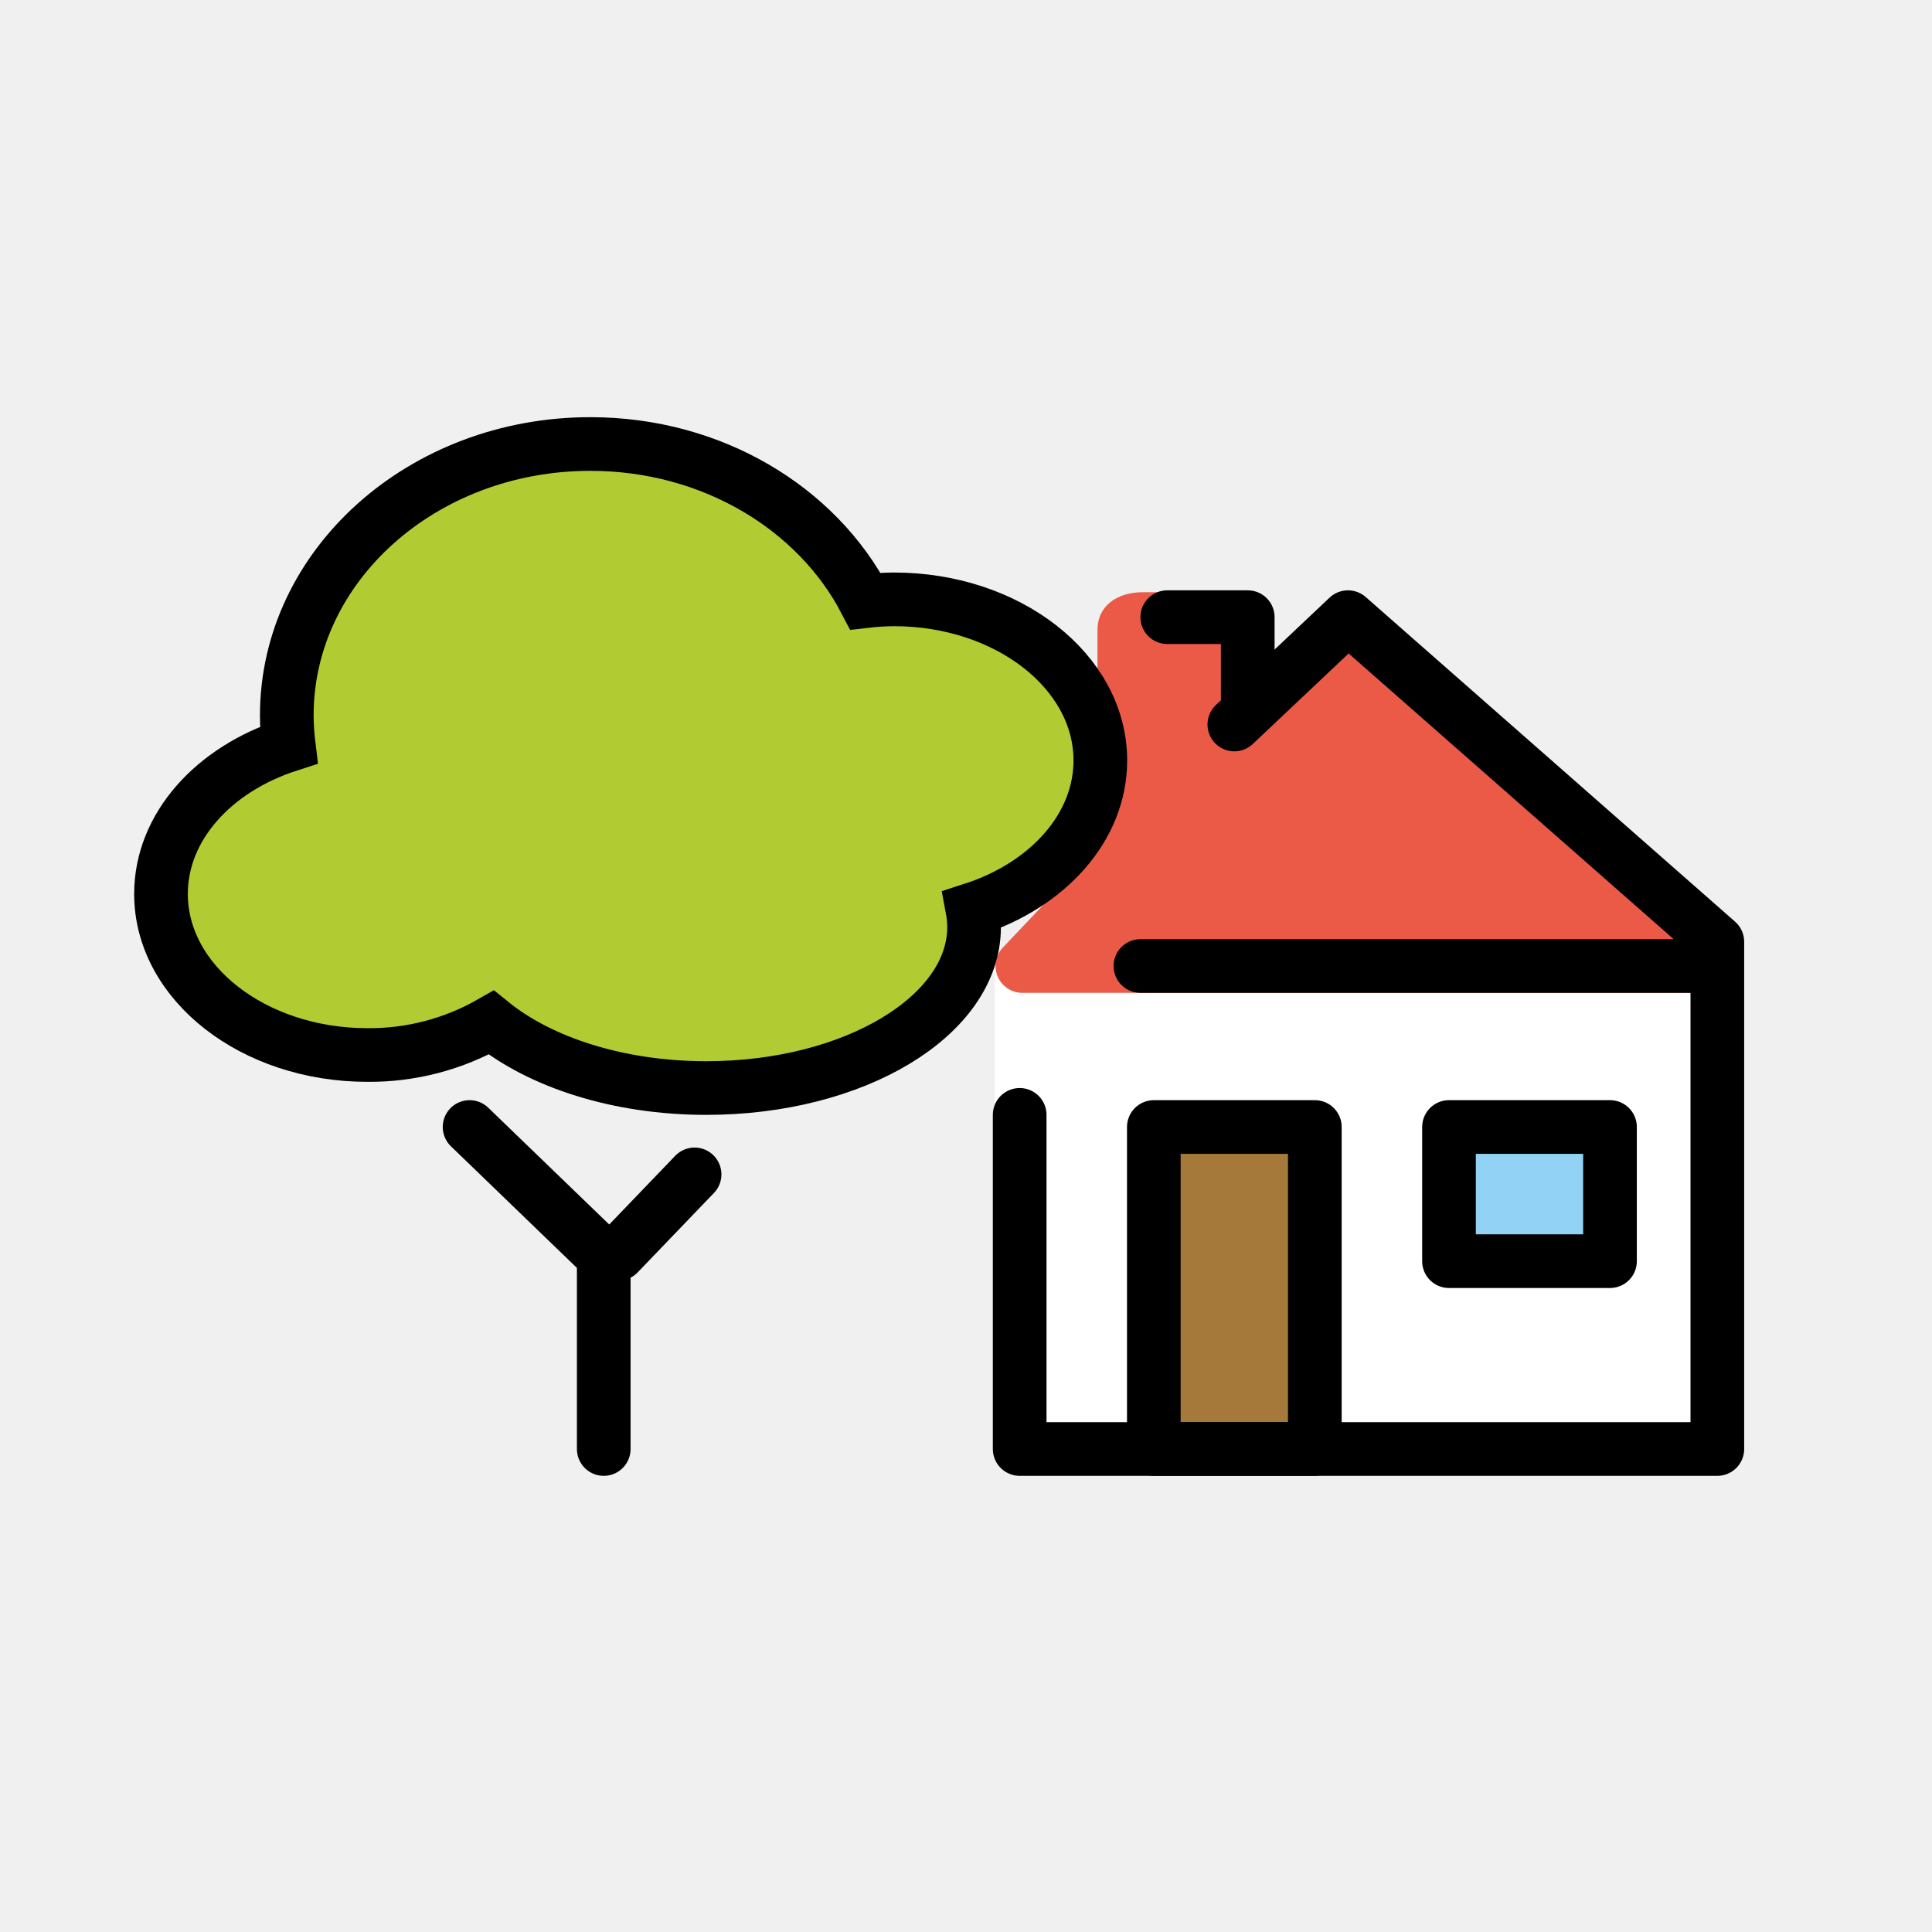
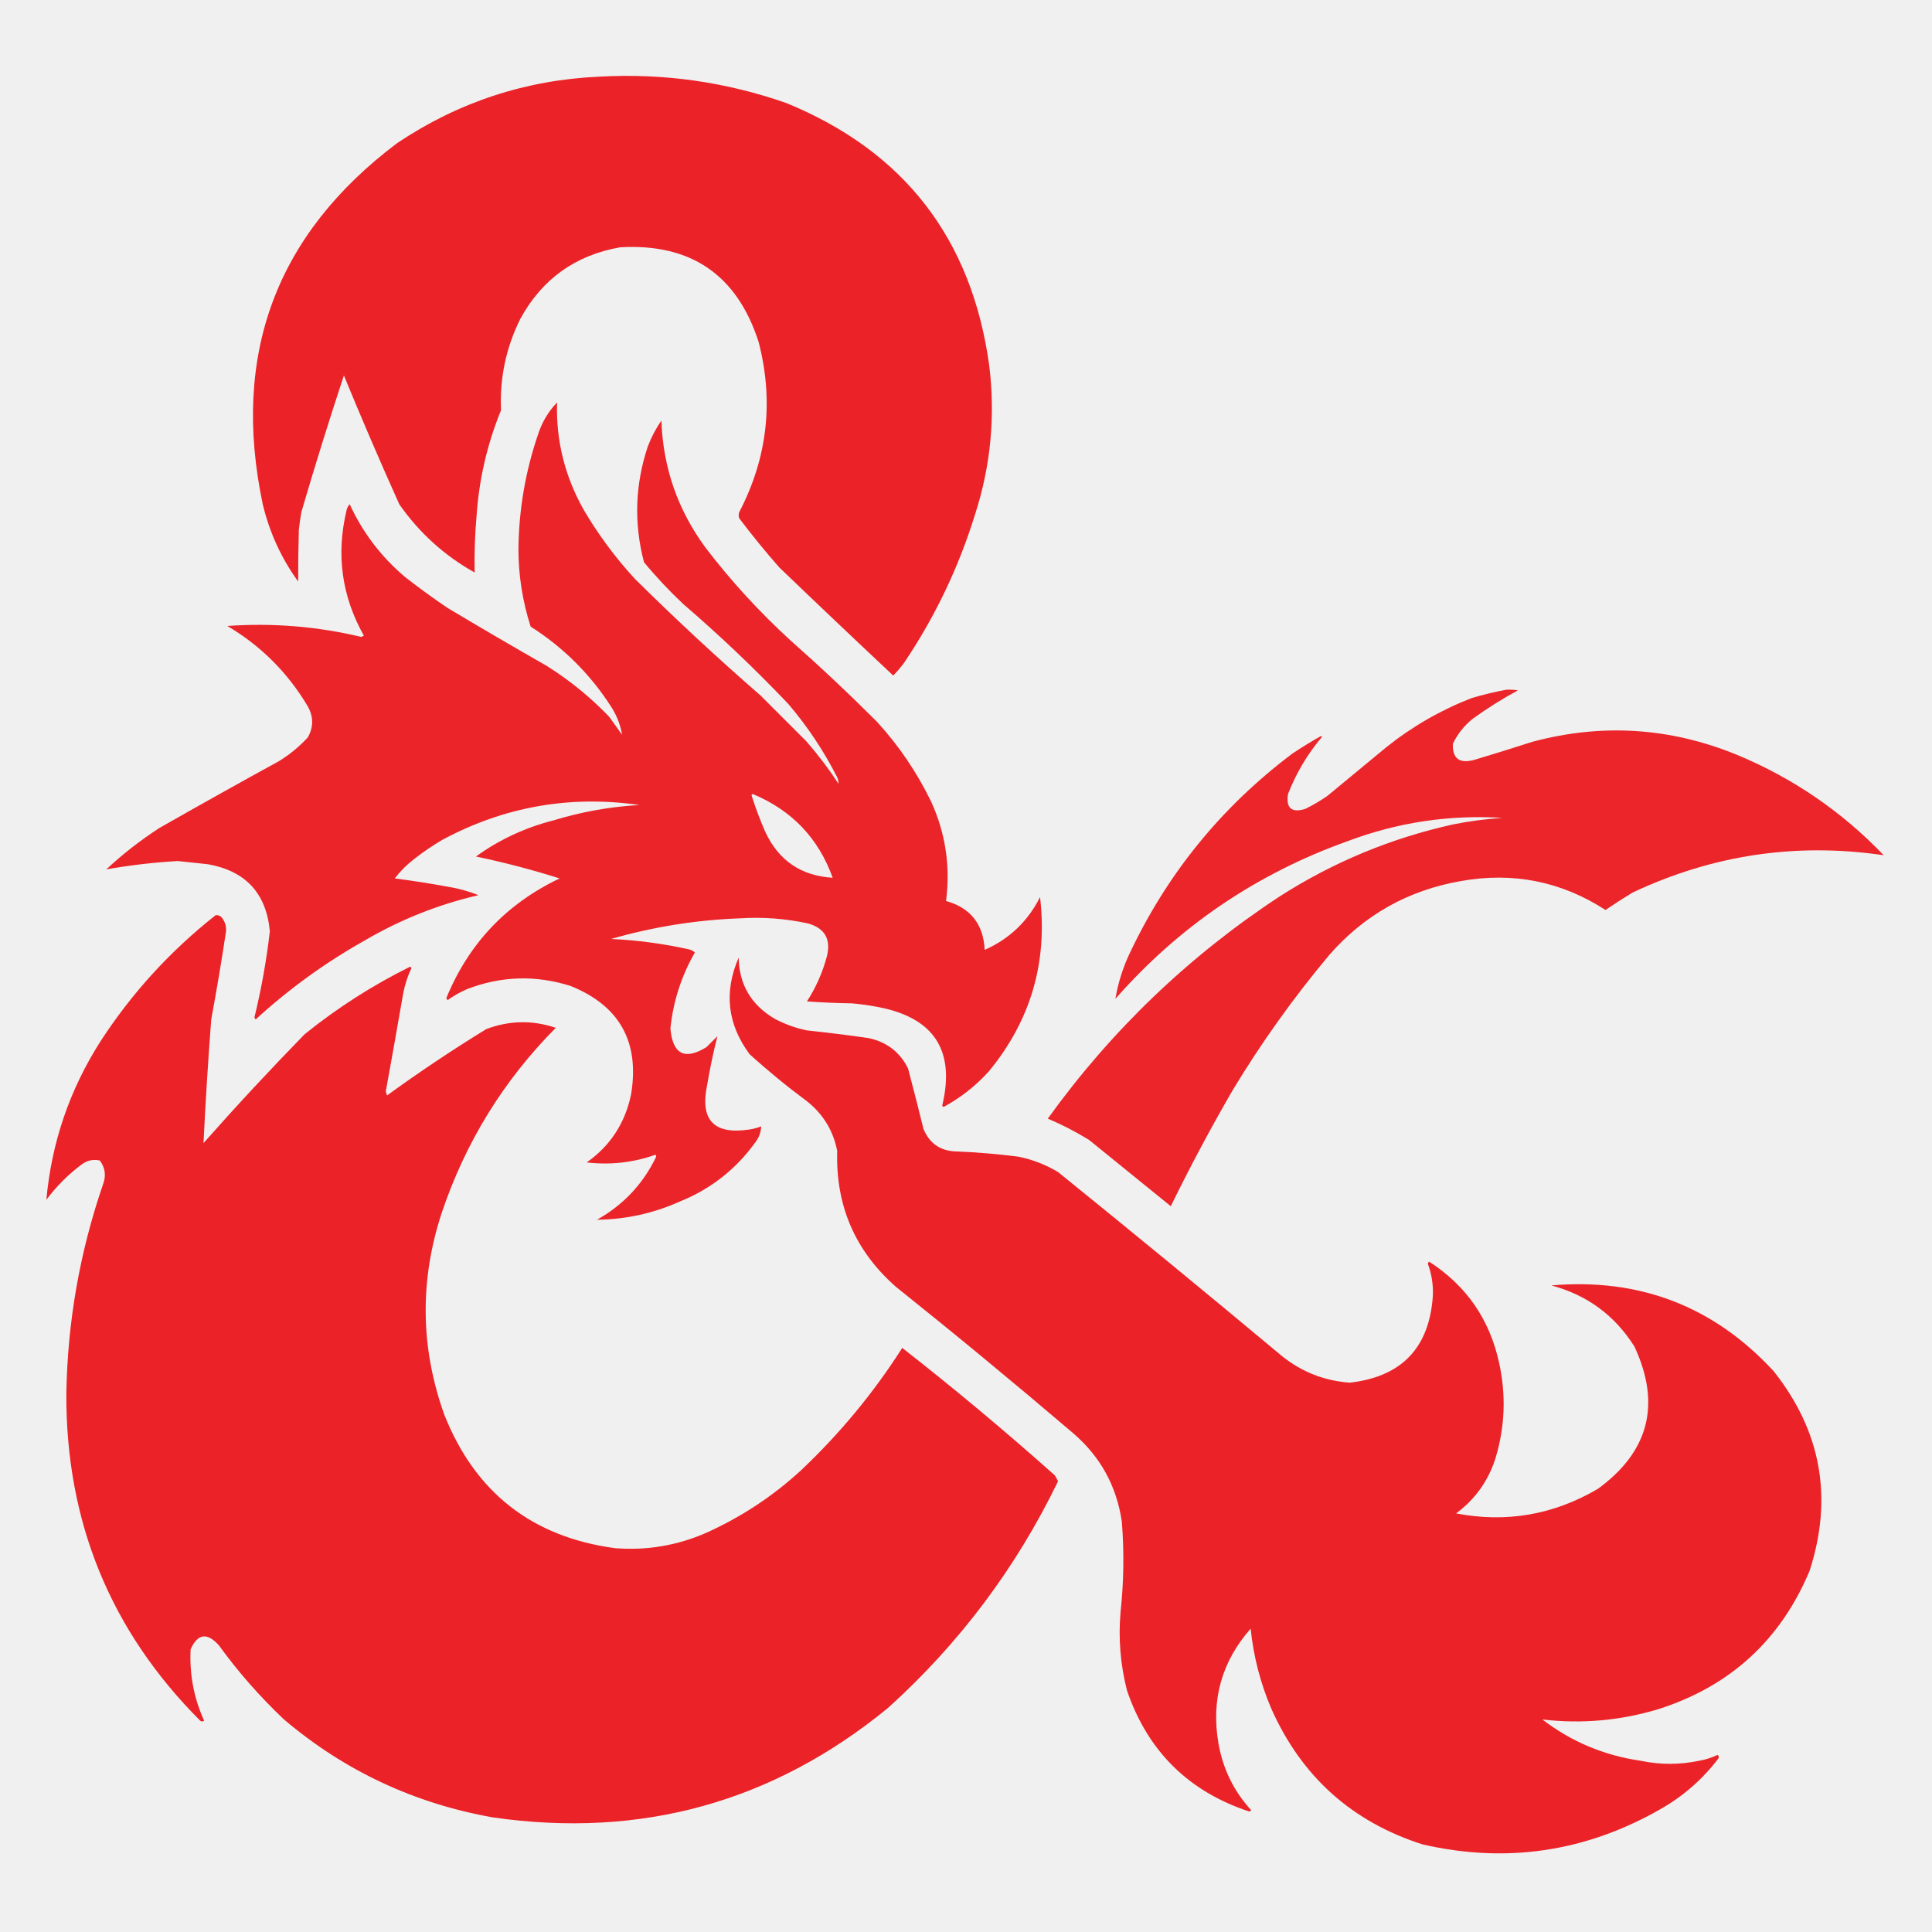
- <svg xmlns="http://www.w3.org/2000/svg" id="emoji" viewBox="0 0 72 72" version="1.1">
-   <g id="color">
-     <rect x="37.075" y="36.053" width="26.884" height="18.114" fill="#FFFFFF" />
-     <polygon fill="#EA5A47" stroke="#EA5A47" stroke-linecap="round" stroke-linejoin="round" stroke-miterlimit="10" stroke-width="2" points="50.235,23.2 38.1,36 63.5,36" />
-     <path fill="#EA5A47" d="M47.3,26l-6.4,6.059v-8.573c0-0.931,0.755-1.416,1.686-1.416h3.028 c0.931,0,1.686,0.485,1.686,1.416C47.3,23.486,47.3,26,47.3,26z" />
-     <rect x="43" y="42" width="6" height="12" fill="#A57939" />
-     <rect x="54" y="42" width="6" height="5" fill="#92D3F5" />
-     <path fill="#B1CC33" d="M41.006,28.339c0-3.312-3.445-6.003-7.694-6.003c-0.355,0.003-0.71,0.025-1.062,0.066 c-1.8-3.455-5.707-5.855-10.25-5.855c-6.248,0-11.312,4.529-11.312,10.114c0.001,0.369,0.025,0.738,0.07,1.104 C7.966,28.666,6,30.81,6,33.314c0,3.312,3.445,6.003,7.694,6.003c1.615,0.014,3.206-0.402,4.614-1.207 c1.818,1.477,4.726,2.438,8.015,2.438c5.511,0,9.978-2.688,9.978-6.003c-0.001-0.219-0.021-0.438-0.061-0.653 C39.036,32.99,41.006,30.845,41.006,28.339z" />
+ <svg xmlns="http://www.w3.org/2000/svg" version="1.1" width="1500px" height="1500px" style="shape-rendering:geometricPrecision; text-rendering:geometricPrecision; image-rendering:optimizeQuality; fill-rule:evenodd; clip-rule:evenodd">
+   <g>
+     <path style="opacity:0.99" fill="#eb2126" d="M 465.5,59.5 C 515.226,56.757 563.559,63.59 610.5,80C 701.901,117.436 754.401,185.27 768,283.5C 772.902,322.958 769.235,361.625 757,399.5C 744.264,440.634 725.931,478.967 702,514.5C 699.394,518.059 696.56,521.393 693.5,524.5C 663.901,496.738 634.401,468.738 605,440.5C 594.188,428.201 583.855,415.534 574,402.5C 573.333,400.833 573.333,399.167 574,397.5C 595.873,355.444 600.873,311.444 589,265.5C 572.164,213.345 536.33,188.845 481.5,192C 446.728,198.117 420.895,216.617 404,247.5C 392.887,269.838 387.887,293.504 389,318.5C 378.26,344.794 371.927,372.128 370,400.5C 368.719,415.178 368.219,429.845 368.5,444.5C 344.984,431.316 325.484,413.649 310,391.5C 295.116,358.399 280.783,325.066 267,291.5C 255.398,326.64 244.398,361.973 234,397.5C 233.17,402.143 232.503,406.81 232,411.5C 231.646,424.89 231.479,438.223 231.5,451.5C 218.408,433.431 209.241,413.431 204,391.5C 179.496,275.292 214.329,181.792 308.5,111C 356.018,79.203 408.352,62.036 465.5,59.5 Z" />
  </g>
-   <g id="hair" />
-   <g id="skin" />
-   <g id="skin-shadow" />
-   <g id="line">
-     <polyline fill="none" stroke="#000000" stroke-linecap="round" stroke-linejoin="round" stroke-miterlimit="10" stroke-width="2" points="46,27 50.235,23 64,35.098 64,54 38,54 38,41.548" />
-     <rect x="43" y="42" width="6" height="12" fill="none" stroke="#000000" stroke-linecap="round" stroke-linejoin="round" stroke-miterlimit="10" stroke-width="2" />
-     <rect x="54" y="42" width="6" height="5" fill="none" stroke="#000000" stroke-linecap="round" stroke-linejoin="round" stroke-miterlimit="10" stroke-width="2" />
-     <polyline fill="none" stroke="#000000" stroke-linecap="round" stroke-linejoin="round" stroke-miterlimit="10" stroke-width="2" points="43.5,23 46.5,23 46.5,26" />
-     <path fill="none" stroke="#000000" stroke-miterlimit="10" stroke-width="2" d="M31.245,39.34" />
-     <polyline fill="none" stroke="#000000" stroke-linecap="round" stroke-linejoin="round" stroke-width="2" points="22.5,54 22.5,46.827 17.5,42" />
-     <line x1="23.041" x2="25.885" y1="46.727" y2="43.766" fill="none" stroke="#000000" stroke-linecap="round" stroke-linejoin="round" stroke-width="2" />
-     <path fill="none" stroke="#000000" stroke-linecap="round" stroke-miterlimit="10" stroke-width="2" d="M41.006,28.339 c0-3.312-3.445-6.003-7.694-6.003c-0.355,0.003-0.71,0.025-1.062,0.066c-1.8-3.455-5.707-5.855-10.25-5.855 c-6.248,0-11.312,4.529-11.312,10.114c0.001,0.369,0.025,0.738,0.07,1.104C7.966,28.666,6,30.81,6,33.314 c0,3.312,3.445,6.003,7.694,6.003c1.615,0.014,3.206-0.402,4.614-1.207c1.818,1.477,4.726,2.438,8.015,2.438 c5.511,0,9.978-2.688,9.978-6.003c-0.001-0.219-0.021-0.438-0.061-0.653 C39.036,32.99,41.006,30.845,41.006,28.339z" />
-     <line x1="63.5" x2="42.5" y1="36" y2="36" fill="none" stroke="#000000" stroke-linecap="round" stroke-linejoin="round" stroke-miterlimit="10" stroke-width="2" />
+   <g>
+     <path style="opacity:0.982" fill="#eb2126" d="M 432.5,312.5 C 431.612,341.846 438.446,369.513 453,395.5C 464.382,414.925 477.716,432.925 493,449.5C 524.598,480.769 557.098,510.936 590.5,540C 602.333,551.833 614.167,563.667 626,575.5C 635.101,585.932 643.435,596.932 651,608.5C 651.122,606.831 650.788,605.165 650,603.5C 639.566,582.952 626.899,563.952 612,546.5C 586.097,519.261 558.93,493.428 530.5,469C 519.601,458.77 509.434,447.937 500,436.5C 492.057,406.246 493.057,376.246 503,346.5C 505.72,339.391 509.22,332.725 513.5,326.5C 514.775,363.161 526.275,396.161 548,425.5C 567.622,451.132 589.455,474.965 613.5,497C 636.604,517.434 659.104,538.601 681,560.5C 697.97,579.091 711.97,599.757 723,622.5C 734.151,647.057 737.984,672.724 734.5,699.5C 753.546,704.886 763.546,717.552 764.5,737.5C 783.695,728.973 798.028,715.306 807.5,696.5C 813.425,747.143 800.258,792.143 768,831.5C 757.747,842.929 745.913,852.263 732.5,859.5C 732.167,859.167 731.833,858.833 731.5,858.5C 741.801,815.934 725.467,790.434 682.5,782C 675.554,780.627 668.554,779.627 661.5,779C 649.819,778.833 638.152,778.333 626.5,777.5C 633.498,766.681 638.665,755.015 642,742.5C 645.289,729.233 640.455,720.733 627.5,717C 610.028,713.183 592.362,711.85 574.5,713C 540.5,714.25 507.167,719.583 474.5,729C 494.733,729.956 514.733,732.623 534.5,737C 536.421,737.36 538.088,738.194 539.5,739.5C 529.002,757.826 522.669,777.493 520.5,798.5C 522.251,818.541 531.584,823.374 548.5,813C 551.333,810.167 554.167,807.333 557,804.5C 553.838,816.974 551.171,829.64 549,842.5C 543.38,869.546 554.213,881.046 581.5,877C 584.796,876.543 587.963,875.709 591,874.5C 590.772,879.306 589.105,883.639 586,887.5C 570.938,908.212 551.438,923.379 527.5,933C 507.101,942.101 485.768,946.767 463.5,947C 483.981,935.519 499.314,919.185 509.5,898C 509.333,897.5 509.167,897 509,896.5C 491.677,902.644 473.844,904.644 455.5,902.5C 473.921,889.535 485.421,871.868 490,849.5C 496.667,808.821 481,780.821 443,765.5C 415.868,756.908 389.035,757.741 362.5,768C 357.175,770.327 352.175,773.16 347.5,776.5C 347.167,776 346.833,775.5 346.5,775C 363.807,732.692 393.14,701.692 434.5,682C 413.052,675.222 391.385,669.555 369.5,665C 387.661,651.922 407.661,642.589 429.5,637C 451.352,630.302 473.685,626.302 496.5,625C 442.54,617.259 391.54,626.259 343.5,652C 335.82,656.506 328.487,661.506 321.5,667C 315.833,671.333 310.833,676.333 306.5,682C 320.394,683.788 334.227,685.955 348,688.5C 356.126,689.822 363.959,691.988 371.5,695C 340.402,702.215 311.069,713.882 283.5,730C 252.79,747.209 224.457,767.709 198.5,791.5C 198.167,791 197.833,790.5 197.5,790C 202.917,767.914 206.917,745.581 209.5,723C 206.745,693.574 190.745,676.24 161.5,671C 153.62,670.104 145.787,669.27 138,668.5C 119.363,669.58 100.863,671.747 82.5,675C 95.261,663.126 108.928,652.459 123.5,643C 154.338,625.413 185.338,608.08 216.5,591C 224.828,585.909 232.328,579.742 239,572.5C 243.464,564.562 243.464,556.562 239,548.5C 223.5,522.333 202.667,501.5 176.5,486C 211.626,483.51 246.292,486.343 280.5,494.5C 281.167,494.167 281.833,493.833 282.5,493.5C 265.358,463.004 260.858,430.671 269,396.5C 269.36,394.579 270.194,392.912 271.5,391.5C 281.583,413.468 295.917,432.301 314.5,448C 325.22,456.387 336.22,464.387 347.5,472C 373.003,487.252 398.669,502.252 424.5,517C 442.226,528.131 458.393,541.298 473,556.5C 476.333,561.167 479.667,565.833 483,570.5C 481.744,563.078 479.077,556.078 475,549.5C 458.667,523.833 437.667,502.833 412,486.5C 405.73,467.01 402.563,447.01 402.5,426.5C 402.809,395.648 407.975,365.648 418,336.5C 421.111,327.274 425.944,319.274 432.5,312.5 Z M 583.5,617.5 C 583.56,616.957 583.893,616.624 584.5,616.5C 614.77,629.101 635.437,650.768 646.5,681.5C 621.813,679.979 604.313,667.979 594,645.5C 589.976,636.251 586.476,626.917 583.5,617.5 Z" />
+   </g>
+   <g>
+     <path style="opacity:0.98" fill="#eb2126" d="M 1169.5,535.5 C 1172.52,535.335 1175.52,535.502 1178.5,536C 1166.33,542.583 1154.66,549.916 1143.5,558C 1136.78,563.371 1131.62,569.871 1128,577.5C 1127.57,588.909 1133.07,593.076 1144.5,590C 1159.55,585.488 1174.55,580.822 1189.5,576C 1243.59,561.443 1296.59,564.776 1348.5,586C 1392.06,604.095 1430.06,630.095 1462.5,664C 1394.69,654.022 1329.69,663.689 1267.5,693C 1260.34,697.339 1253.34,701.839 1246.5,706.5C 1212.27,684.353 1174.93,676.853 1134.5,684C 1093.4,691.125 1059.23,710.292 1032,741.5C 1004.3,774.563 979.301,809.563 957,846.5C 939.954,875.925 923.954,905.925 909,936.5C 887.844,919.347 866.678,902.18 845.5,885C 835.241,878.704 824.574,873.204 813.5,868.5C 862.984,799.846 922.984,742.346 993.5,696C 1035.12,669.344 1080.12,650.677 1128.5,640C 1141.06,637.514 1153.72,635.847 1166.5,635C 1125.27,632.444 1085.27,638.444 1046.5,653C 975.601,678.34 915.435,719.174 866,775.5C 867.894,764.146 871.227,753.146 876,742.5C 905.314,679.397 947.814,626.897 1003.5,585C 1010.67,580.249 1018,575.749 1025.5,571.5C 1025.83,571.667 1026.17,571.833 1026.5,572C 1015.21,585.305 1006.38,600.139 1000,616.5C 998.306,627.468 1002.81,631.301 1013.5,628C 1019.43,625.065 1025.09,621.732 1030.5,618C 1045.83,605.333 1061.17,592.667 1076.5,580C 1096.49,564.04 1118.49,551.373 1142.5,542C 1151.52,539.328 1160.52,537.161 1169.5,535.5 Z" />
+   </g>
+   <g>
+     <path style="opacity:0.993" fill="#eb2126" d="M 167.5,710.5 C 169.903,710.393 171.736,711.393 173,713.5C 174.899,716.374 175.733,719.541 175.5,723C 172.054,745.897 168.221,768.73 164,791.5C 161.556,823.496 159.556,855.496 158,887.5C 183.432,858.732 209.599,830.565 236.5,803C 261.822,782.541 289.155,765.041 318.5,750.5C 318.833,750.833 319.167,751.167 319.5,751.5C 316.471,757.891 314.304,764.557 313,771.5C 308.608,796.853 304.108,822.186 299.5,847.5C 299.833,848.5 300.167,849.5 300.5,850.5C 325.486,832.353 351.153,815.186 377.5,799C 395.416,792.228 413.416,791.895 431.5,798C 390.978,838.845 361.478,886.679 343,941.5C 325.682,994.123 326.349,1046.46 345,1098.5C 369.008,1158.84 413.175,1193.34 477.5,1202C 502.177,1203.94 525.844,1199.94 548.5,1190C 575.879,1177.65 600.546,1161.32 622.5,1141C 652.494,1112.53 678.494,1081.03 700.5,1046.5C 741.017,1078.19 780.517,1111.19 819,1145.5C 819.85,1147.01 820.683,1148.51 821.5,1150C 788.93,1217.24 744.93,1275.9 689.5,1326C 600.001,1399.3 497.668,1427.63 382.5,1411C 321.448,1400.13 267.448,1374.8 220.5,1335C 201.805,1317.32 184.972,1298.15 170,1277.5C 160.849,1267.24 153.515,1268.24 148,1280.5C 147.001,1299.84 150.501,1318.34 158.5,1336C 157.5,1336.67 156.5,1336.67 155.5,1336C 85.748,1266.16 51.082,1181.5 51.5,1082C 52.418,1026.32 61.918,972.156 80,919.5C 82.527,912.818 81.694,906.651 77.5,901C 72.389,899.889 67.722,900.889 63.5,904C 53,911.833 43.833,921 36,931.5C 40.031,887.103 54.031,846.103 78,808.5C 102.421,770.911 132.255,738.244 167.5,710.5 Z" />
+   </g>
+   <g>
+     <path style="opacity:0.991" fill="#eb2126" d="M 573.5,743.5 C 573.881,764.405 583.214,780.239 601.5,791C 609.398,795.188 617.732,798.188 626.5,800C 642.541,801.695 658.541,803.695 674.5,806C 688.507,809.024 698.673,816.857 705,829.5C 709.127,845.134 713.127,860.8 717,876.5C 721.652,887.802 730.152,893.635 742.5,894C 758.565,894.631 774.565,895.964 790.5,898C 801.552,900.238 811.885,904.238 821.5,910C 879.868,957.189 937.868,1004.86 995.5,1053C 1010.83,1065.24 1028.33,1072.08 1048,1073.5C 1088.46,1068.87 1109.96,1046.21 1112.5,1005.5C 1112.78,997.069 1111.45,988.903 1108.5,981C 1108.83,980.5 1109.17,980 1109.5,979.5C 1138.52,998.163 1156.69,1024.5 1164,1058.5C 1169.42,1083.44 1168.42,1108.11 1161,1132.5C 1155.34,1150.01 1145.18,1164.18 1130.5,1175C 1169.46,1182.48 1206.12,1176.14 1240.5,1156C 1280.27,1127.07 1289.77,1090.24 1269,1045.5C 1253.76,1021.28 1232.26,1005.45 1204.5,998C 1273.07,992.07 1330.57,1014.24 1377,1064.5C 1413.98,1111.08 1423.31,1162.74 1405,1219.5C 1382.44,1273.39 1343.27,1309.23 1287.5,1327C 1258,1335.88 1228,1338.55 1197.5,1335C 1219.95,1352.22 1245.28,1362.88 1273.5,1367C 1288.84,1370.24 1304.17,1370.24 1319.5,1367C 1324.37,1366.12 1329.04,1364.62 1333.5,1362.5C 1334.58,1363.36 1334.75,1364.36 1334,1365.5C 1321.52,1381.81 1306.35,1394.98 1288.5,1405C 1230.64,1437.87 1169.31,1446.87 1104.5,1432C 1049.61,1414.45 1010.45,1379.28 987,1326.5C 978.538,1306.65 973.205,1285.99 971,1264.5C 948.527,1290.04 940.193,1319.71 946,1353.5C 949.452,1373.4 957.952,1390.74 971.5,1405.5C 971,1405.83 970.5,1406.17 970,1406.5C 922.747,1390.91 891.081,1359.58 875,1312.5C 869.871,1292.47 868.204,1272.14 870,1251.5C 872.517,1228.18 872.85,1204.85 871,1181.5C 866.977,1153.95 854.477,1131.11 833.5,1113C 788.083,1074.25 742.083,1036.25 695.5,999C 663.866,971.146 648.7,935.98 650,893.5C 646.905,877.816 639.071,864.982 626.5,855C 611.085,843.589 596.252,831.423 582,818.5C 564.739,795.208 561.906,770.208 573.5,743.5 Z" />
  </g>
</svg>
